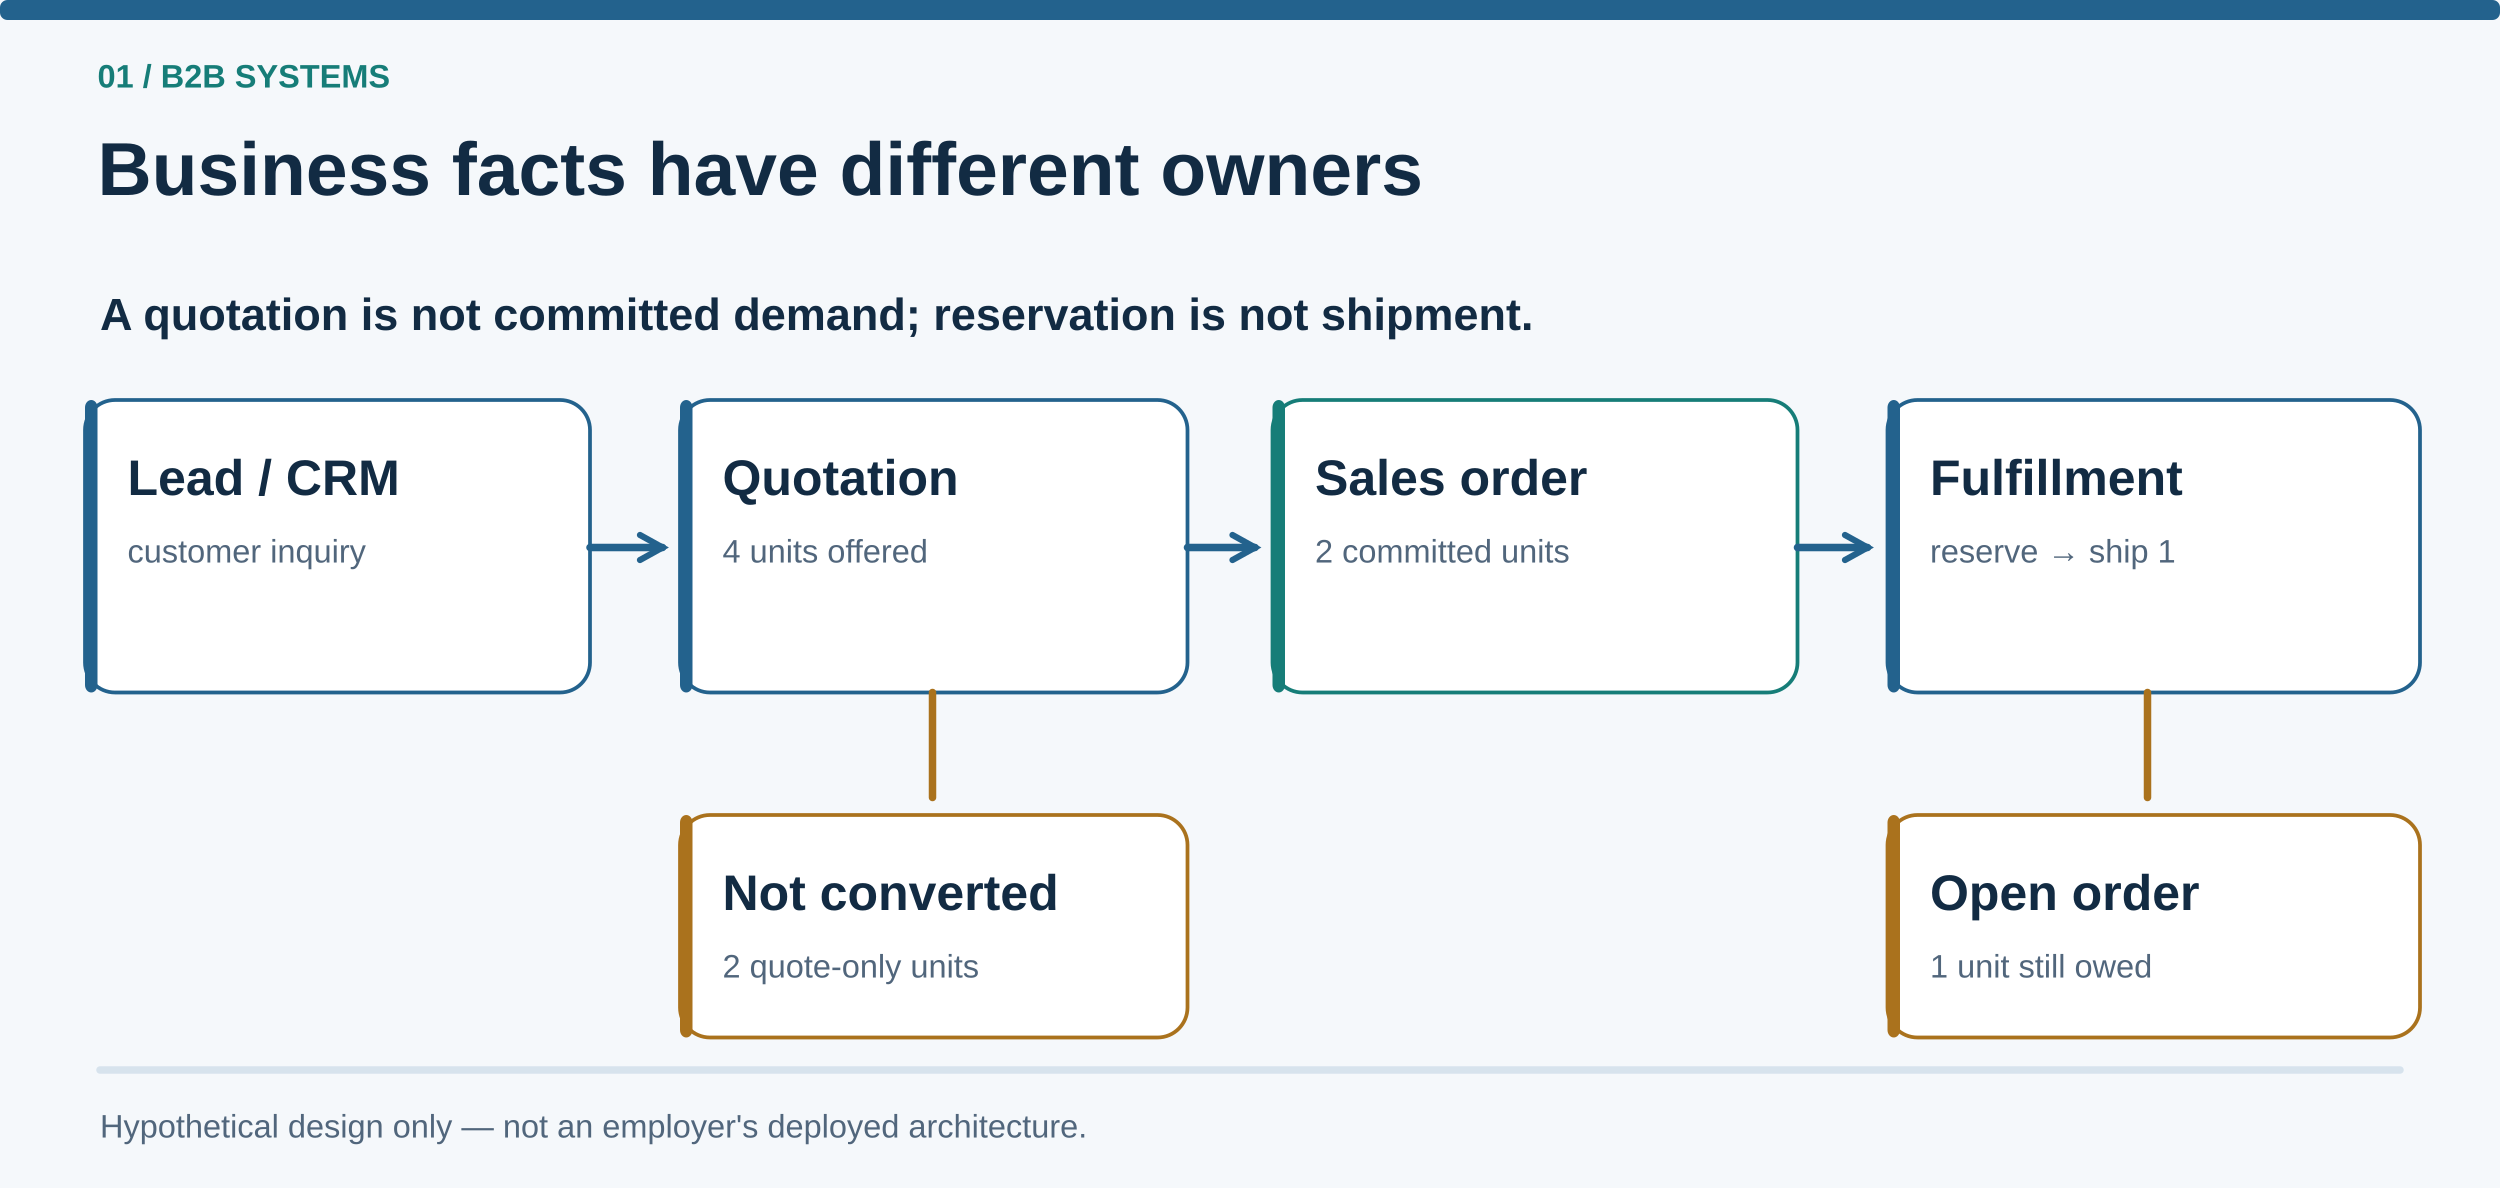
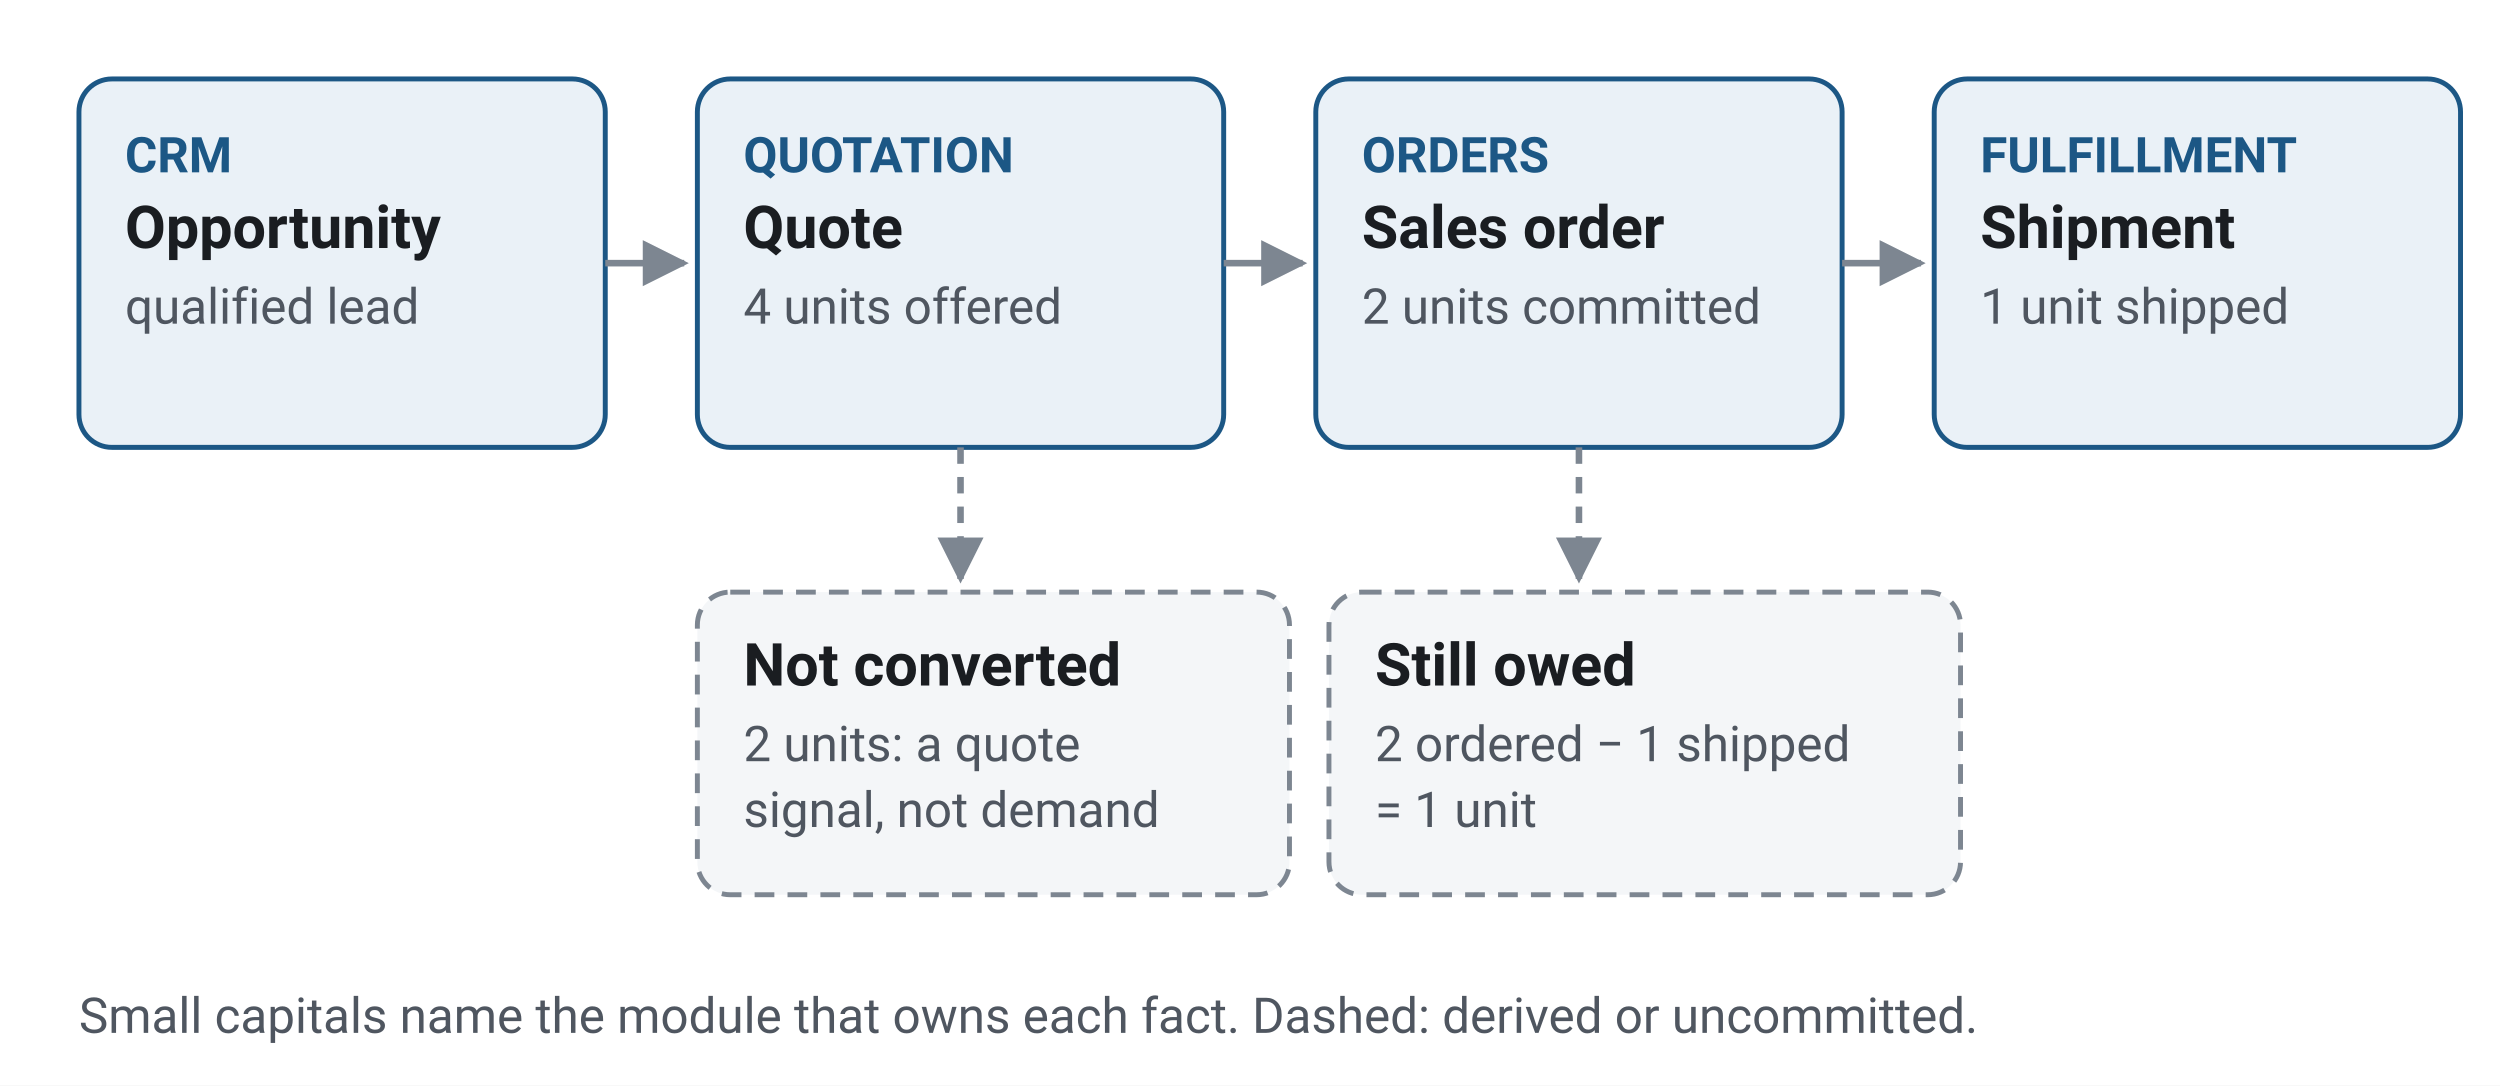
- <svg xmlns="http://www.w3.org/2000/svg" width="1000" height="475" viewBox="0 0 1000 475" role="img" aria-labelledby="t d">
-   <rect x="0" y="0" width="1000" height="475" rx="0" fill="#F5F8FB" stroke="#F5F8FB" stroke-width="1.5" />
-   <rect x="0" y="0" width="1000" height="8" rx="3" fill="#23628D" />
-   <text x="39" y="35" fill="#167D78" font-family="system-ui,-apple-system,Segoe UI,Arial,sans-serif" font-size="13" font-weight="800" text-anchor="start">01 / B2B SYSTEMS</text>
-   <text x="39" y="78" fill="#122B43" font-family="system-ui,-apple-system,Segoe UI,Arial,sans-serif" font-size="30" font-weight="750" text-anchor="start">Business facts have different owners</text>
-   <rect x="34" y="160" width="202" height="117" rx="12" fill="#FFFFFF" stroke="#23628D" stroke-width="1.5" />
-   <rect x="34" y="160" width="5" height="117" rx="3" fill="#23628D" />
-   <text x="51" y="198" fill="#122B43" font-family="system-ui,-apple-system,Segoe UI,Arial,sans-serif" font-size="20" font-weight="750" text-anchor="start">Lead / CRM</text>
-   <text x="51" y="225" fill="#51667C" font-family="system-ui,-apple-system,Segoe UI,Arial,sans-serif" font-size="13" font-weight="500" text-anchor="start">customer inquiry</text>
-   <rect x="272" y="160" width="203" height="117" rx="12" fill="#FFFFFF" stroke="#23628D" stroke-width="1.5" />
-   <rect x="272" y="160" width="5" height="117" rx="3" fill="#23628D" />
-   <text x="289" y="198" fill="#122B43" font-family="system-ui,-apple-system,Segoe UI,Arial,sans-serif" font-size="20" font-weight="750" text-anchor="start">Quotation</text>
-   <text x="289" y="225" fill="#51667C" font-family="system-ui,-apple-system,Segoe UI,Arial,sans-serif" font-size="13" font-weight="500" text-anchor="start">4 units offered</text>
-   <rect x="509" y="160" width="210" height="117" rx="12" fill="#FFFFFF" stroke="#167D78" stroke-width="1.5" />
-   <rect x="509" y="160" width="5" height="117" rx="3" fill="#167D78" />
-   <text x="526" y="198" fill="#122B43" font-family="system-ui,-apple-system,Segoe UI,Arial,sans-serif" font-size="20" font-weight="750" text-anchor="start">Sales order</text>
-   <text x="526" y="225" fill="#51667C" font-family="system-ui,-apple-system,Segoe UI,Arial,sans-serif" font-size="13" font-weight="500" text-anchor="start">2 committed units</text>
-   <rect x="755" y="160" width="213" height="117" rx="12" fill="#FFFFFF" stroke="#23628D" stroke-width="1.5" />
-   <rect x="755" y="160" width="5" height="117" rx="3" fill="#23628D" />
-   <text x="772" y="198" fill="#122B43" font-family="system-ui,-apple-system,Segoe UI,Arial,sans-serif" font-size="20" font-weight="750" text-anchor="start">Fulfillment</text>
-   <text x="772" y="225" fill="#51667C" font-family="system-ui,-apple-system,Segoe UI,Arial,sans-serif" font-size="13" font-weight="500" text-anchor="start">reserve → ship 1</text>
-   <path d="M236 219 L265 219" fill="none" stroke="#23628D" stroke-width="3" stroke-linecap="round" />
-   <path d="M256 214 L265 219 L256 224" fill="none" stroke="#23628D" stroke-width="2.5" stroke-linecap="round" />
-   <path d="M475 219 L502 219" fill="none" stroke="#23628D" stroke-width="3" stroke-linecap="round" />
-   <path d="M493 214 L502 219 L493 224" fill="none" stroke="#23628D" stroke-width="2.5" stroke-linecap="round" />
-   <path d="M719 219 L747 219" fill="none" stroke="#23628D" stroke-width="3" stroke-linecap="round" />
-   <path d="M738 214 L747 219 L738 224" fill="none" stroke="#23628D" stroke-width="2.5" stroke-linecap="round" />
-   <rect x="272" y="326" width="203" height="89" rx="12" fill="#FFFFFF" stroke="#AA721D" stroke-width="1.5" />
-   <rect x="272" y="326" width="5" height="89" rx="3" fill="#AA721D" />
-   <text x="289" y="364" fill="#122B43" font-family="system-ui,-apple-system,Segoe UI,Arial,sans-serif" font-size="20" font-weight="750" text-anchor="start">Not converted</text>
-   <text x="289" y="391" fill="#51667C" font-family="system-ui,-apple-system,Segoe UI,Arial,sans-serif" font-size="13" font-weight="500" text-anchor="start">2 quote-only units</text>
-   <rect x="755" y="326" width="213" height="89" rx="12" fill="#FFFFFF" stroke="#AA721D" stroke-width="1.5" />
-   <rect x="755" y="326" width="5" height="89" rx="3" fill="#AA721D" />
-   <text x="772" y="364" fill="#122B43" font-family="system-ui,-apple-system,Segoe UI,Arial,sans-serif" font-size="20" font-weight="750" text-anchor="start">Open order</text>
-   <text x="772" y="391" fill="#51667C" font-family="system-ui,-apple-system,Segoe UI,Arial,sans-serif" font-size="13" font-weight="500" text-anchor="start">1 unit still owed</text>
-   <path d="M373 277 L373 319" fill="none" stroke="#AA721D" stroke-width="3" stroke-linecap="round" />
-   <path d="M859 277 L859 319" fill="none" stroke="#AA721D" stroke-width="3" stroke-linecap="round" />
-   <text x="40" y="132" fill="#122B43" font-family="system-ui,-apple-system,Segoe UI,Arial,sans-serif" font-size="18" font-weight="650" text-anchor="start">A quotation is not committed demand; reservation is not shipment.</text>
-   <path d="M40 428 L960 428" fill="none" stroke="#D7E3ED" stroke-width="3" stroke-linecap="round" />
-   <text x="40" y="455" fill="#51667C" font-family="system-ui,-apple-system,Segoe UI,Arial,sans-serif" font-size="13" font-weight="500" text-anchor="start">Hypothetical design only — not an employer's deployed architecture.</text>
+ <svg xmlns="http://www.w3.org/2000/svg" viewBox="0 0 760 330" width="760" height="330" role="img" aria-labelledby="t">
+   <defs>
+     <marker id="m-line" viewBox="0 0 10 10" refX="9" refY="5" markerWidth="7" markerHeight="7" orient="auto-start-reverse">
+       <path d="M0 0L10 5L0 10z" fill="#7D8691" />
+     </marker>
+   </defs>
+   <rect width="760" height="330" fill="#FFFFFF" />
+   <g font-family="system-ui,-apple-system,'Segoe UI',Roboto,Helvetica,Arial,sans-serif">
+     <rect x="24" y="24" width="160" height="112" rx="10" fill="#EAF1F7" stroke="#1C5785" stroke-width="1.5" />
+     <text x="38" y="52.4" font-size="15" fill="#1C5785" font-weight="700" data-box="24,24,160,112">CRM</text>
+     <text x="38" y="75.4" font-size="18" fill="#1A1D21" font-weight="700" data-box="24,24,160,112">Opportunity</text>
+     <text x="38" y="98.4" font-size="15" fill="#4F5660" data-box="24,24,160,112">qualified lead</text>
+     <rect x="212" y="24" width="160" height="112" rx="10" fill="#EAF1F7" stroke="#1C5785" stroke-width="1.5" />
+     <text x="226" y="52.4" font-size="15" fill="#1C5785" font-weight="700" data-box="212,24,160,112">QUOTATION</text>
+     <text x="226" y="75.4" font-size="18" fill="#1A1D21" font-weight="700" data-box="212,24,160,112">Quote</text>
+     <text x="226" y="98.4" font-size="15" fill="#4F5660" data-box="212,24,160,112">4 units offered</text>
+     <rect x="400" y="24" width="160" height="112" rx="10" fill="#EAF1F7" stroke="#1C5785" stroke-width="1.5" />
+     <text x="414" y="52.4" font-size="15" fill="#1C5785" font-weight="700" data-box="400,24,160,112">ORDERS</text>
+     <text x="414" y="75.4" font-size="18" fill="#1A1D21" font-weight="700" data-box="400,24,160,112">Sales order</text>
+     <text x="414" y="98.4" font-size="15" fill="#4F5660" data-box="400,24,160,112">2 units committed</text>
+     <rect x="588" y="24" width="160" height="112" rx="10" fill="#EAF1F7" stroke="#1C5785" stroke-width="1.5" />
+     <text x="602" y="52.4" font-size="15" fill="#1C5785" font-weight="700" data-box="588,24,160,112">FULFILLMENT</text>
+     <text x="602" y="75.4" font-size="18" fill="#1A1D21" font-weight="700" data-box="588,24,160,112">Shipment</text>
+     <text x="602" y="98.4" font-size="15" fill="#4F5660" data-box="588,24,160,112">1 unit shipped</text>
+     <path d="M184 80 L208 80" fill="none" stroke="#7D8691" stroke-width="2" marker-end="url(#m-line)" />
+     <path d="M372 80 L396 80" fill="none" stroke="#7D8691" stroke-width="2" marker-end="url(#m-line)" />
+     <path d="M560 80 L584 80" fill="none" stroke="#7D8691" stroke-width="2" marker-end="url(#m-line)" />
+     <path d="M292 136 L292 176" fill="none" stroke="#7D8691" stroke-width="2" stroke-dasharray="5 4" marker-end="url(#m-line)" />
+     <rect x="212" y="180" width="180" height="92" rx="10" fill="#F4F6F8" stroke="#7D8691" stroke-width="1.5" stroke-dasharray="6 4" />
+     <text x="226" y="208.4" font-size="18" fill="#1A1D21" font-weight="700" data-box="212,180,180,92">Not converted</text>
+     <text x="226" y="231.4" font-size="15" fill="#4F5660" data-box="212,180,180,92">2 units: a quote</text>
+     <text x="226" y="251.4" font-size="15" fill="#4F5660" data-box="212,180,180,92">signal, not demand</text>
+     <path d="M480 136 L480 176" fill="none" stroke="#7D8691" stroke-width="2" stroke-dasharray="5 4" marker-end="url(#m-line)" />
+     <rect x="404" y="180" width="192" height="92" rx="10" fill="#F4F6F8" stroke="#7D8691" stroke-width="1.5" stroke-dasharray="6 4" />
+     <text x="418" y="208.4" font-size="18" fill="#1A1D21" font-weight="700" data-box="404,180,192,92">Still owed</text>
+     <text x="418" y="231.4" font-size="15" fill="#4F5660" data-box="404,180,192,92">2 ordered − 1 shipped</text>
+     <text x="418" y="251.4" font-size="15" fill="#4F5660" data-box="404,180,192,92">= 1 unit</text>
+     <text x="24" y="314" font-size="15" fill="#4F5660">Small capitals name the module that owns each fact. Dashed: derived or uncommitted.</text>
+   </g>
</svg>
